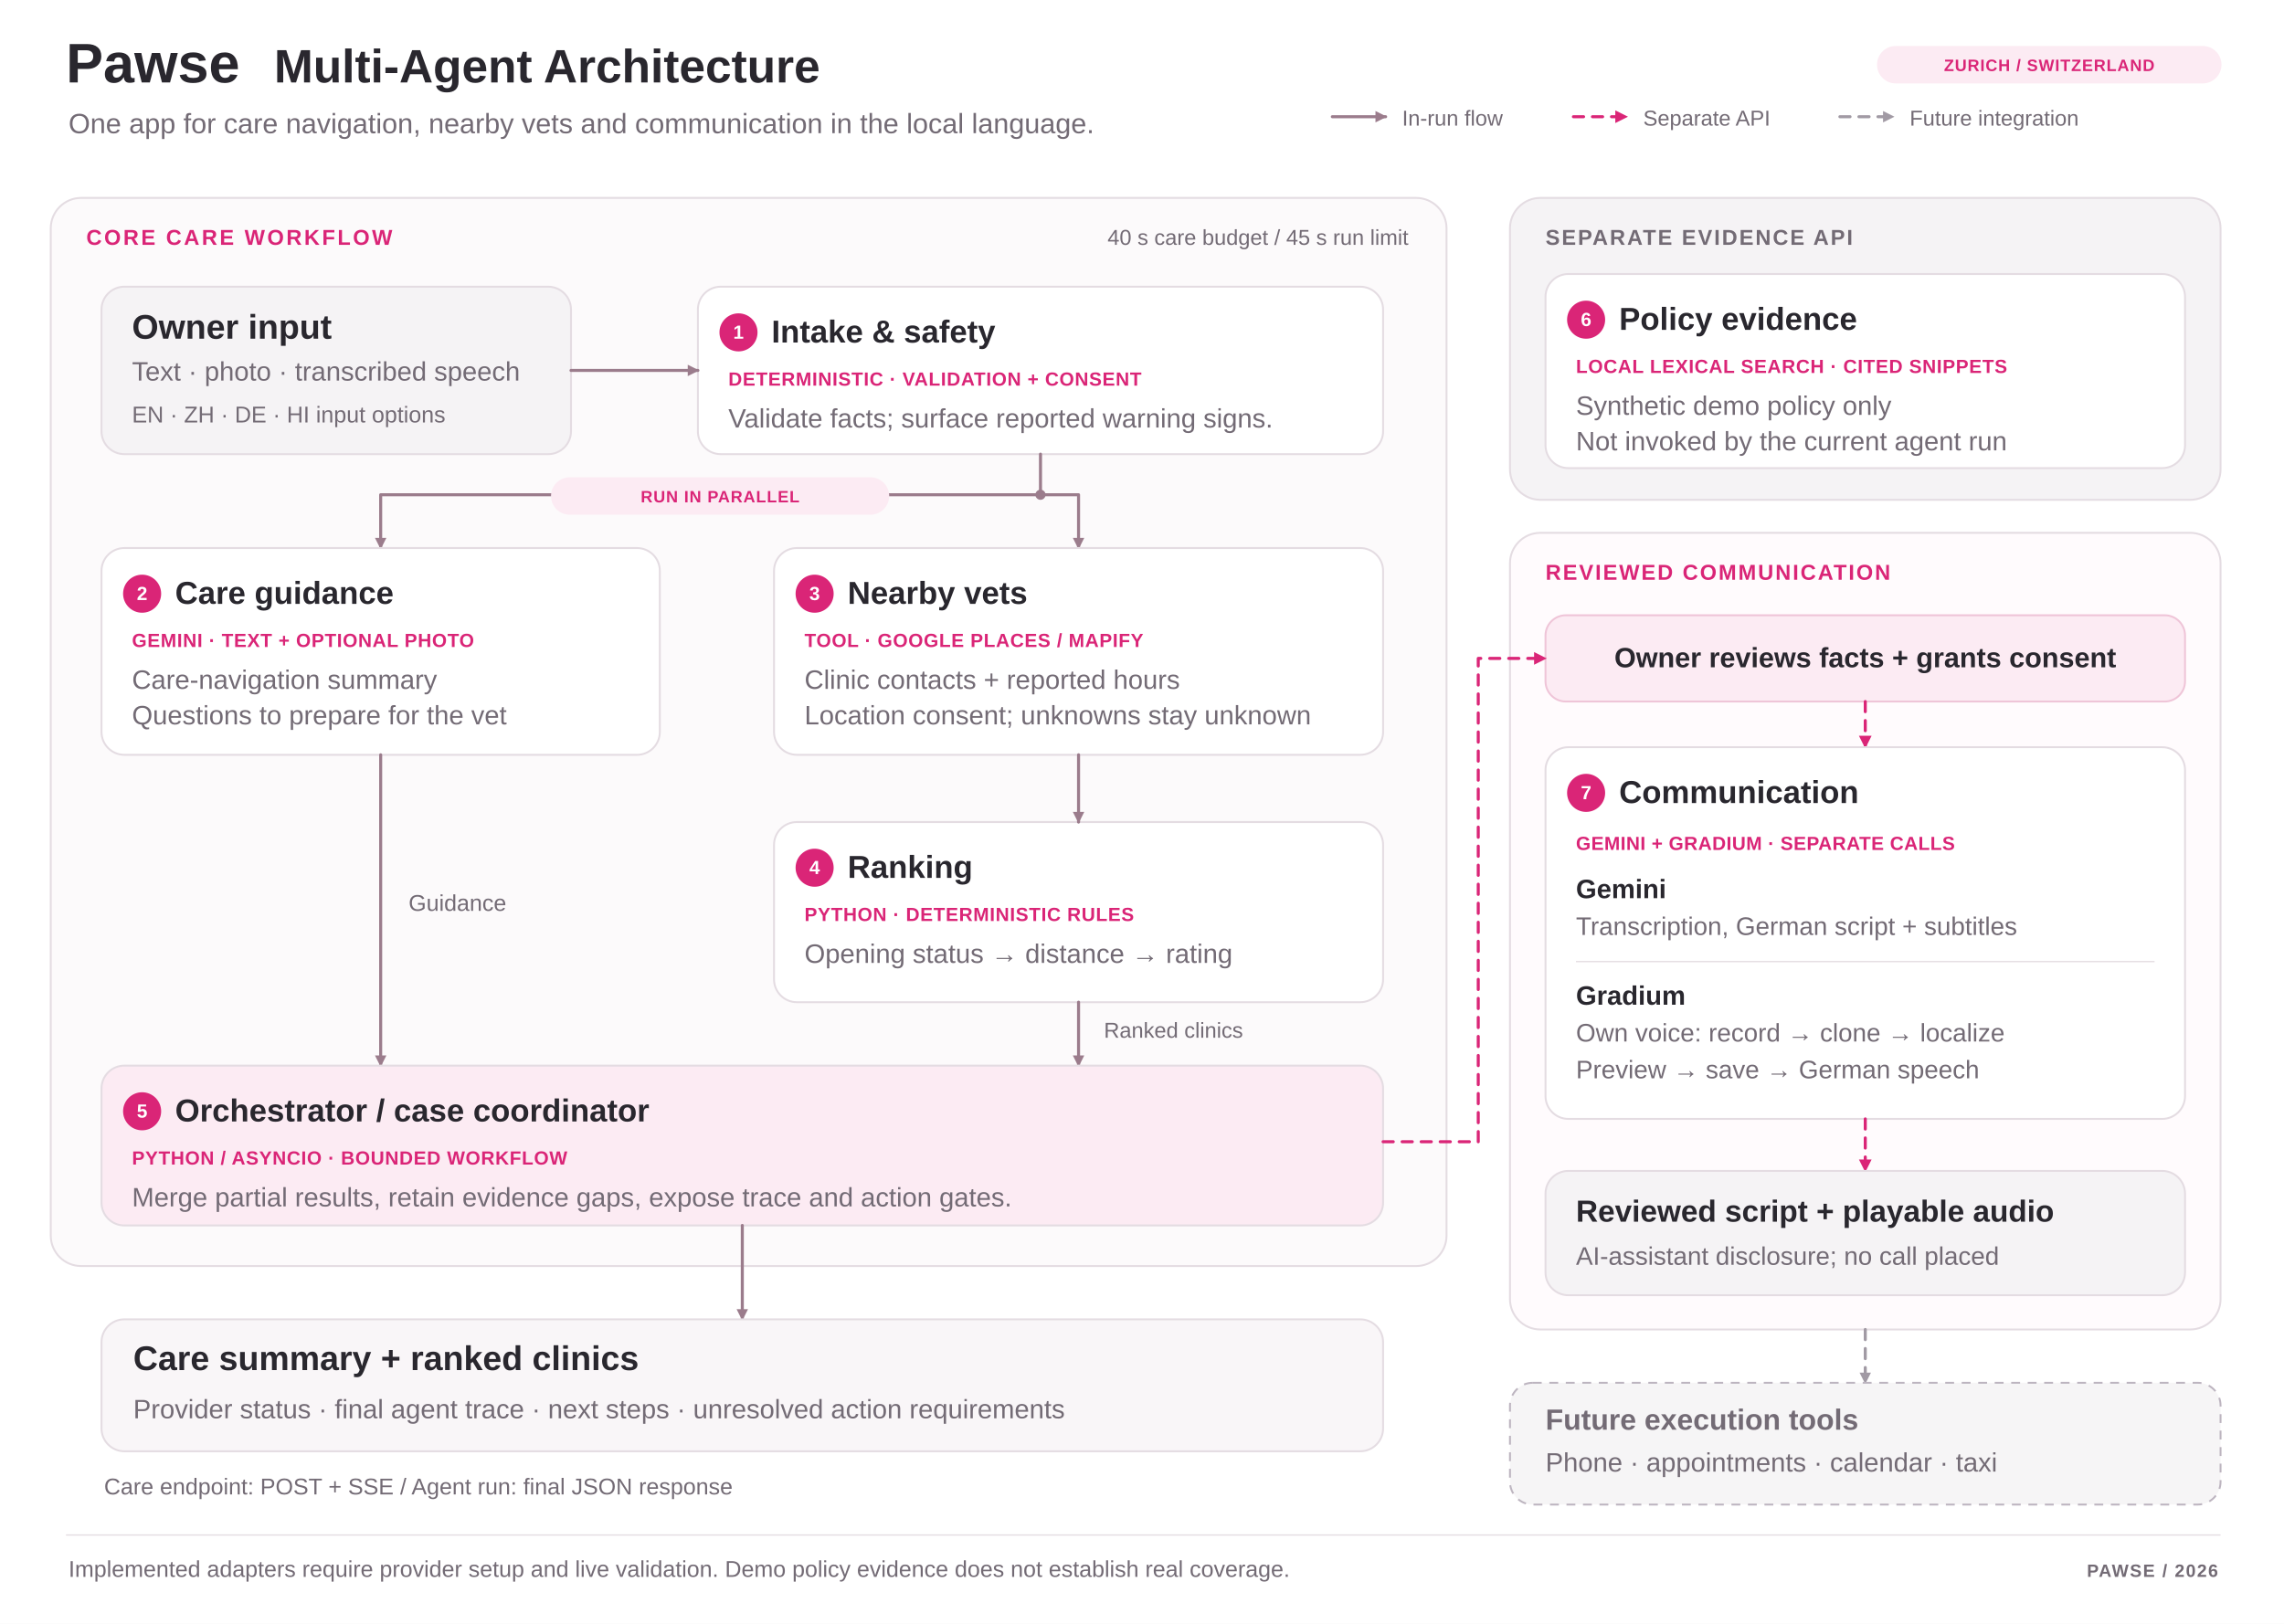
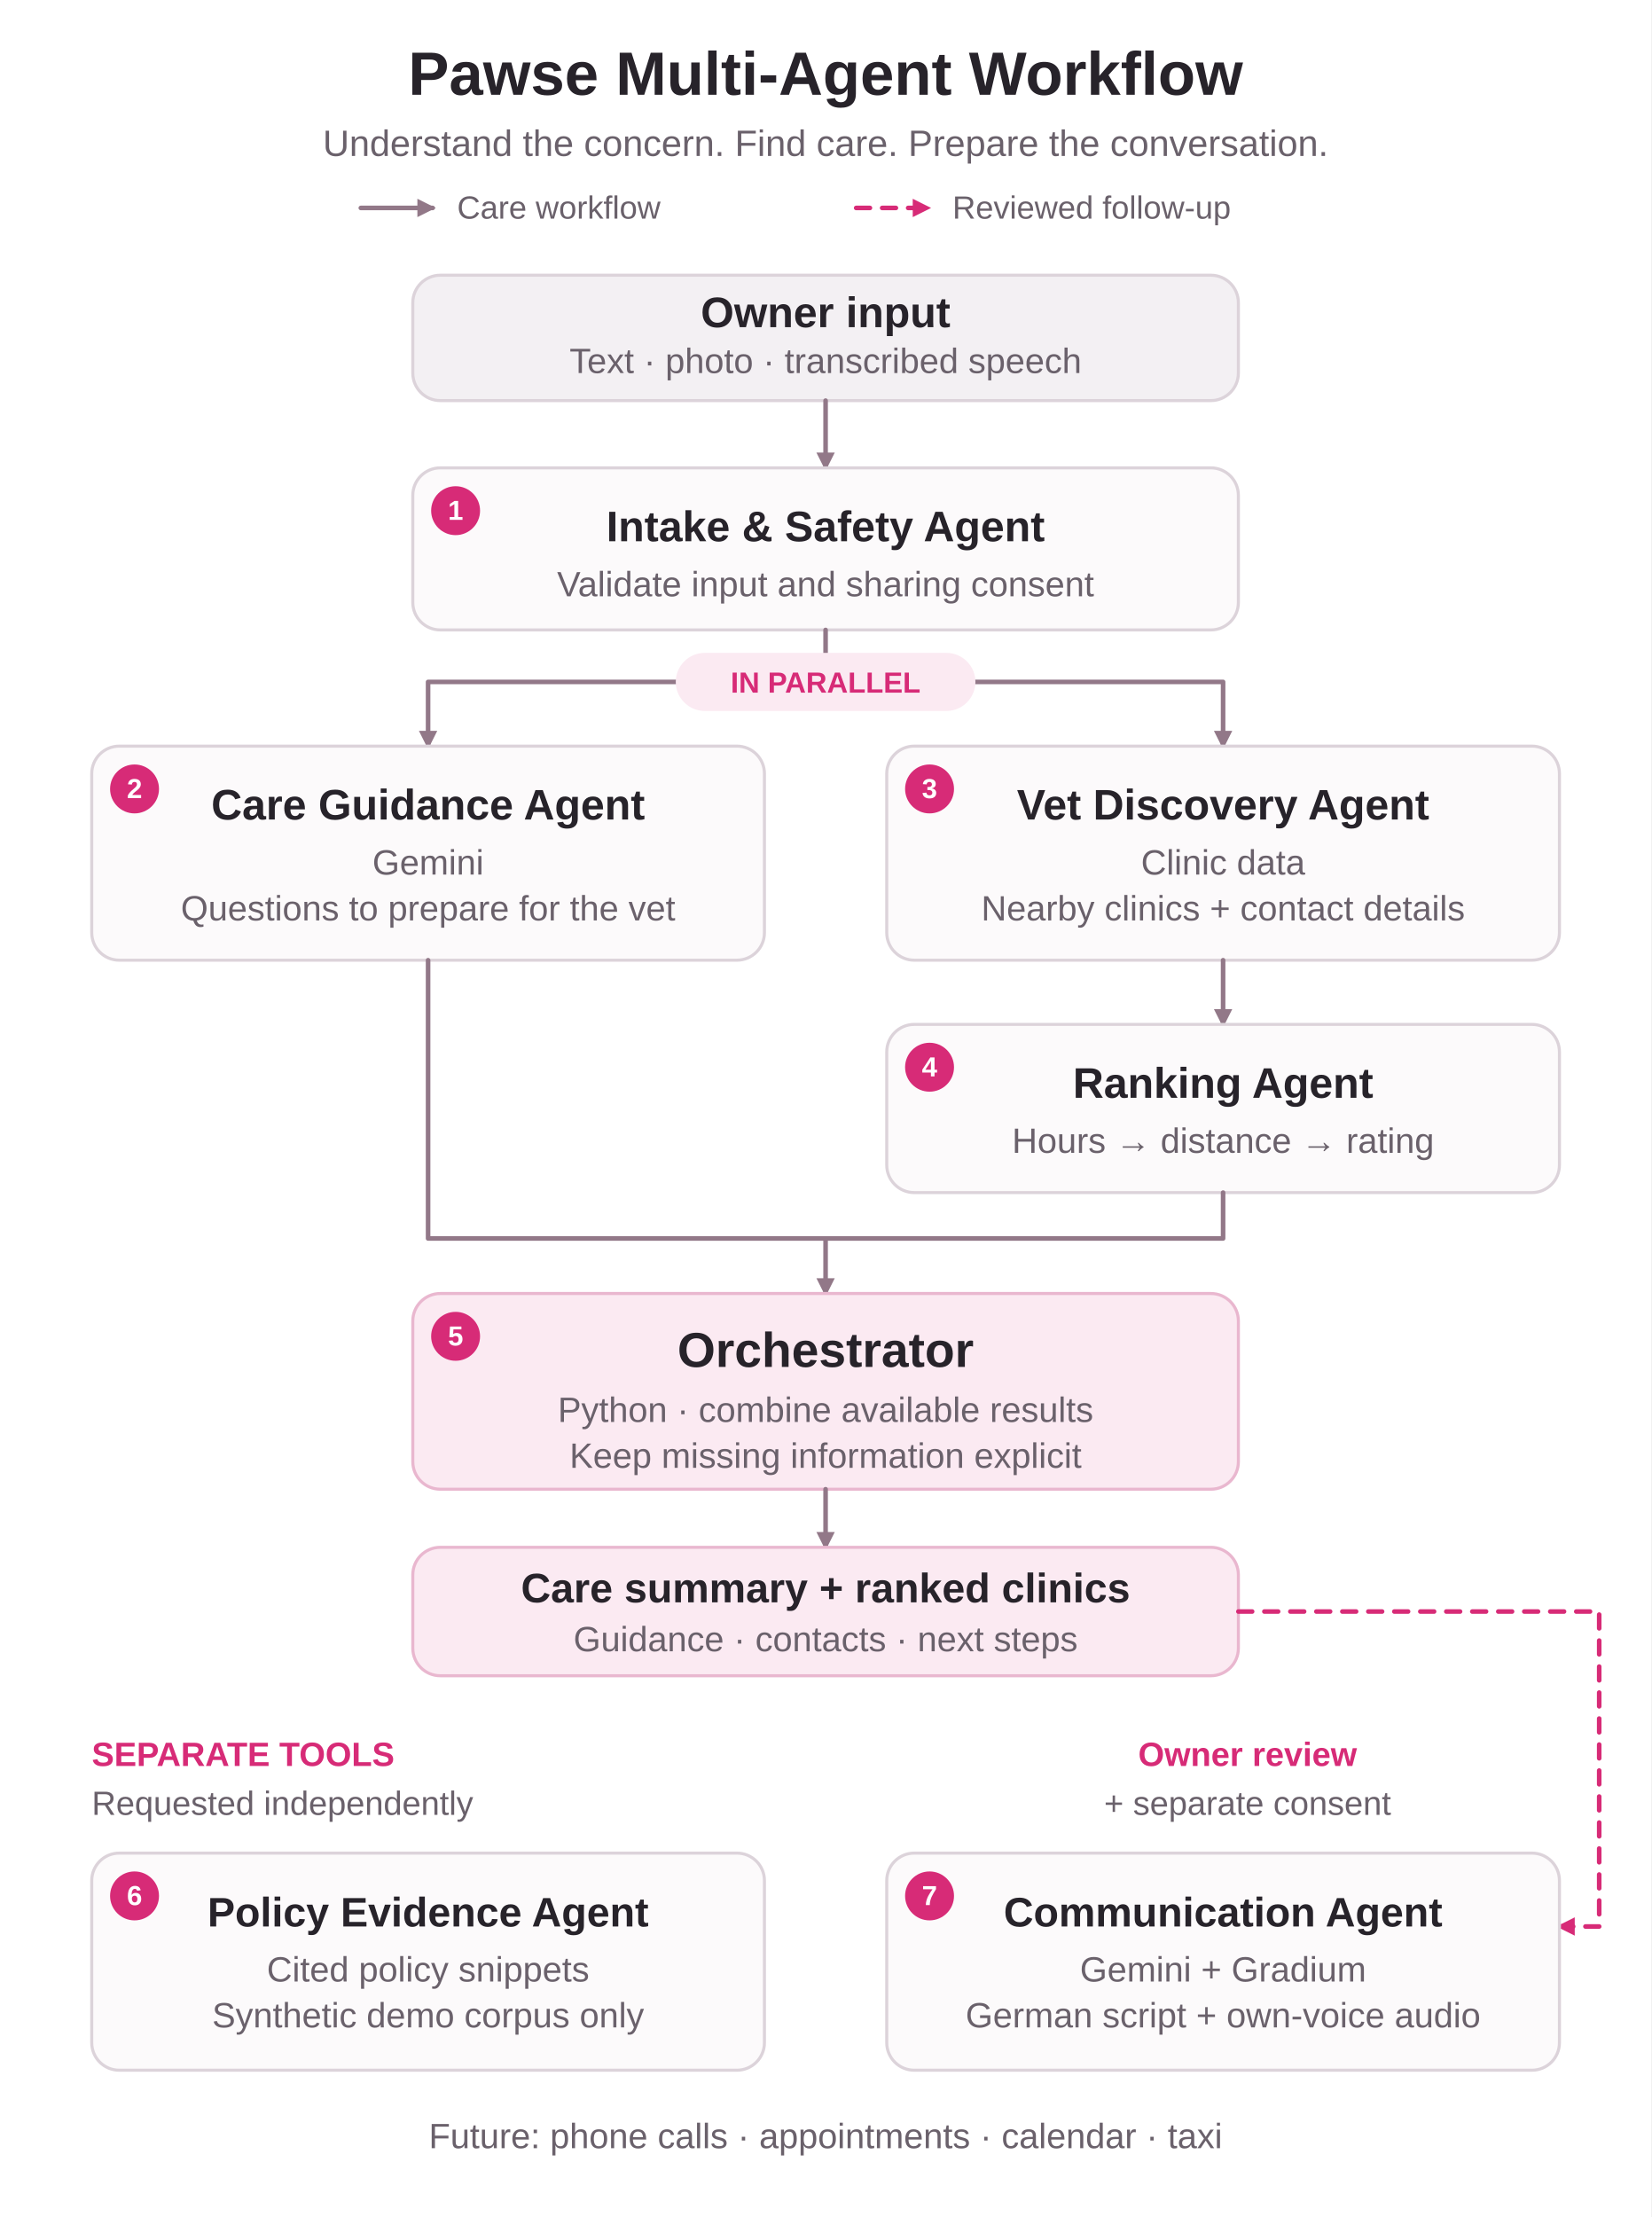
- <svg xmlns="http://www.w3.org/2000/svg" width="1800" height="1280" viewBox="0 0 1800 1280" role="img" aria-labelledby="title desc">
+ <svg xmlns="http://www.w3.org/2000/svg" width="1080" height="1450" viewBox="0 0 1080 1450" role="img" aria-labelledby="title desc">
  <defs>
-     <marker id="arrow" markerWidth="9" markerHeight="9" refX="8" refY="4.5" orient="auto" markerUnits="userSpaceOnUse">
-       <path d="M0,0 L9,4.5 L0,9 Z" fill="#9B7C8C" />
+     <marker id="arrow" markerWidth="12" markerHeight="12" refX="10" refY="6" orient="auto" markerUnits="userSpaceOnUse">
+       <path d="M0 0 L12 6 L0 12 Z" fill="#927888" />
    </marker>
-     <marker id="pinkArrow" markerWidth="10" markerHeight="10" refX="9" refY="5" orient="auto" markerUnits="userSpaceOnUse">
-       <path d="M0,0 L10,5 L0,10 Z" fill="#DA2577" />
-     </marker>
-     <marker id="grayArrow" markerWidth="9" markerHeight="9" refX="8" refY="4.5" orient="auto" markerUnits="userSpaceOnUse">
-       <path d="M0,0 L9,4.5 L0,9 Z" fill="#A19AA4" />
+     <marker id="pinkArrow" markerWidth="12" markerHeight="12" refX="10" refY="6" orient="auto" markerUnits="userSpaceOnUse">
+       <path d="M0 0 L12 6 L0 12 Z" fill="#D72B77" />
    </marker>
  </defs>
-   <rect width="1800" height="1280" fill="#FFFFFF" />
+   <rect width="1080" height="1450" fill="white" />
  <g font-family="Arial, Helvetica, sans-serif">
-     <text x="52" y="65" font-size="44" font-weight="700" fill="#29272E" text-anchor="start">Pawse</text>
-     <text x="216" y="65" font-size="37" font-weight="700" fill="#29272E" text-anchor="start">Multi-Agent Architecture</text>
-     <text x="54" y="105" font-size="22" font-weight="400" fill="#736B75" text-anchor="start">One app for care navigation, nearby vets and communication in the local language.</text>
-     <rect x="1480" y="37" width="270" height="28" rx="14" fill="#FCEBF3" stroke="#FCEBF3" stroke-width="1.5" />
-     <text x="1615.0" y="56" font-size="13" font-weight="700" fill="#DA2577" text-anchor="middle" letter-spacing="0.6">ZURICH / SWITZERLAND</text>
-     <path d="M1050 92 H1092" fill="none" stroke="#9B7C8C" stroke-width="2.4" stroke-linejoin="round" stroke-linecap="round" marker-end="url(#arrow)" />
-     <text x="1105" y="99" font-size="17" font-weight="400" fill="#736B75" text-anchor="start">In-run flow</text>
-     <path d="M1240 92 H1282" fill="none" stroke="#DA2577" stroke-width="2.4" stroke-linejoin="round" stroke-linecap="round" stroke-dasharray="8 7" marker-end="url(#pinkArrow)" />
-     <text x="1295" y="99" font-size="17" font-weight="400" fill="#736B75" text-anchor="start">Separate API</text>
-     <path d="M1450 92 H1492" fill="none" stroke="#A19AA4" stroke-width="2.4" stroke-linejoin="round" stroke-linecap="round" stroke-dasharray="8 7" marker-end="url(#grayArrow)" />
-     <text x="1505" y="99" font-size="17" font-weight="400" fill="#736B75" text-anchor="start">Future integration</text>
-     <rect x="40" y="156" width="1100" height="842" rx="24" fill="#FCFAFB" stroke="#E4DCE2" stroke-width="1.5" />
-     <text x="68" y="193" font-size="17" font-weight="700" fill="#DA2577" text-anchor="start" letter-spacing="1.8">CORE CARE WORKFLOW</text>
-     <text x="1110" y="193" font-size="17" font-weight="400" fill="#736B75" text-anchor="end">40 s care budget / 45 s run limit</text>
-     <rect x="80" y="226" width="370" height="132" rx="18" fill="#F5F3F5" stroke="#E4DCE2" stroke-width="1.5" />
-     <text x="104" y="267" font-size="27" font-weight="700" fill="#29272E" text-anchor="start">Owner input</text>
-     <text x="104" y="300" font-size="21" font-weight="400" fill="#736B75" text-anchor="start">Text · photo · transcribed speech</text>
-     <text x="104" y="333" font-size="18" font-weight="400" fill="#736B75" text-anchor="start">EN · ZH · DE · HI input options</text>
-     <rect x="550" y="226" width="540" height="132" rx="18" fill="white" stroke="#E4DCE2" stroke-width="1.5" />
-     <circle cx="582" cy="262" r="15" fill="#DA2577" />
-     <text x="582" y="267" font-size="15" font-weight="700" fill="white" text-anchor="middle">1</text>
-     <text x="608" y="270" font-size="25" font-weight="700" fill="#29272E" text-anchor="start">Intake &amp; safety</text>
-     <text x="574" y="304" font-size="15" font-weight="700" fill="#DA2577" text-anchor="start" letter-spacing="0.45">DETERMINISTIC · VALIDATION + CONSENT</text>
-     <text x="574" y="337" font-size="21" font-weight="400" fill="#736B75" text-anchor="start">Validate facts; surface reported warning signs.</text>
-     <path d="M450 292 H550" fill="none" stroke="#9B7C8C" stroke-width="2.4" stroke-linejoin="round" stroke-linecap="round" marker-end="url(#arrow)" />
-     <path d="M820 358 V390 H300 V432" fill="none" stroke="#9B7C8C" stroke-width="2.4" stroke-linejoin="round" stroke-linecap="round" marker-end="url(#arrow)" />
-     <path d="M820 390 H850 V432" fill="none" stroke="#9B7C8C" stroke-width="2.4" stroke-linejoin="round" stroke-linecap="round" marker-end="url(#arrow)" />
-     <circle cx="820" cy="390" r="4" fill="#9B7C8C" />
-     <rect x="435" y="377" width="265" height="28" rx="14" fill="#FCEBF3" stroke="#FCEBF3" stroke-width="1.5" />
-     <text x="567.5" y="396" font-size="13" font-weight="700" fill="#DA2577" text-anchor="middle" letter-spacing="0.6">RUN IN PARALLEL</text>
-     <rect x="80" y="432" width="440" height="163" rx="18" fill="white" stroke="#E4DCE2" stroke-width="1.5" />
-     <circle cx="112" cy="468" r="15" fill="#DA2577" />
-     <text x="112" y="473" font-size="15" font-weight="700" fill="white" text-anchor="middle">2</text>
-     <text x="138" y="476" font-size="25" font-weight="700" fill="#29272E" text-anchor="start">Care guidance</text>
-     <text x="104" y="510" font-size="15" font-weight="700" fill="#DA2577" text-anchor="start" letter-spacing="0.45">GEMINI · TEXT + OPTIONAL PHOTO</text>
-     <text x="104" y="543" font-size="21" font-weight="400" fill="#736B75" text-anchor="start">Care-navigation summary</text>
-     <text x="104" y="571" font-size="21" font-weight="400" fill="#736B75" text-anchor="start">Questions to prepare for the vet</text>
-     <rect x="610" y="432" width="480" height="163" rx="18" fill="white" stroke="#E4DCE2" stroke-width="1.5" />
-     <circle cx="642" cy="468" r="15" fill="#DA2577" />
-     <text x="642" y="473" font-size="15" font-weight="700" fill="white" text-anchor="middle">3</text>
-     <text x="668" y="476" font-size="25" font-weight="700" fill="#29272E" text-anchor="start">Nearby vets</text>
-     <text x="634" y="510" font-size="15" font-weight="700" fill="#DA2577" text-anchor="start" letter-spacing="0.45">TOOL · GOOGLE PLACES / MAPIFY</text>
-     <text x="634" y="543" font-size="21" font-weight="400" fill="#736B75" text-anchor="start">Clinic contacts + reported hours</text>
-     <text x="634" y="571" font-size="21" font-weight="400" fill="#736B75" text-anchor="start">Location consent; unknowns stay unknown</text>
-     <rect x="610" y="648" width="480" height="142" rx="18" fill="white" stroke="#E4DCE2" stroke-width="1.5" />
-     <circle cx="642" cy="684" r="15" fill="#DA2577" />
-     <text x="642" y="689" font-size="15" font-weight="700" fill="white" text-anchor="middle">4</text>
-     <text x="668" y="692" font-size="25" font-weight="700" fill="#29272E" text-anchor="start">Ranking</text>
-     <text x="634" y="726" font-size="15" font-weight="700" fill="#DA2577" text-anchor="start" letter-spacing="0.45">PYTHON · DETERMINISTIC RULES</text>
-     <text x="634" y="759" font-size="21" font-weight="400" fill="#736B75" text-anchor="start">Opening status → distance → rating</text>
-     <path d="M850 595 V648" fill="none" stroke="#9B7C8C" stroke-width="2.4" stroke-linejoin="round" stroke-linecap="round" marker-end="url(#arrow)" />
-     <path d="M300 595 V840" fill="none" stroke="#9B7C8C" stroke-width="2.4" stroke-linejoin="round" stroke-linecap="round" marker-end="url(#arrow)" />
-     <text x="322" y="718" font-size="18" font-weight="400" fill="#736B75" text-anchor="start">Guidance</text>
-     <path d="M850 790 V840" fill="none" stroke="#9B7C8C" stroke-width="2.4" stroke-linejoin="round" stroke-linecap="round" marker-end="url(#arrow)" />
-     <text x="870" y="818" font-size="17" font-weight="400" fill="#736B75" text-anchor="start">Ranked clinics</text>
-     <rect x="80" y="840" width="1010" height="126" rx="18" fill="#FCEBF3" stroke="#E4DCE2" stroke-width="1.5" />
-     <circle cx="112" cy="876" r="15" fill="#DA2577" />
-     <text x="112" y="881" font-size="15" font-weight="700" fill="white" text-anchor="middle">5</text>
-     <text x="138" y="884" font-size="25" font-weight="700" fill="#29272E" text-anchor="start">Orchestrator / case coordinator</text>
-     <text x="104" y="918" font-size="15" font-weight="700" fill="#DA2577" text-anchor="start" letter-spacing="0.45">PYTHON / ASYNCIO · BOUNDED WORKFLOW</text>
-     <text x="104" y="951" font-size="21" font-weight="400" fill="#736B75" text-anchor="start">Merge partial results, retain evidence gaps, expose trace and action gates.</text>
-     <path d="M585 966 V1040" fill="none" stroke="#9B7C8C" stroke-width="2.4" stroke-linejoin="round" stroke-linecap="round" marker-end="url(#arrow)" />
-     <rect x="80" y="1040" width="1010" height="104" rx="18" fill="#F9F6F8" stroke="#E4DCE2" stroke-width="1.5" />
-     <text x="105" y="1080" font-size="27" font-weight="700" fill="#29272E" text-anchor="start">Care summary + ranked clinics</text>
-     <text x="105" y="1118" font-size="21" font-weight="400" fill="#736B75" text-anchor="start">Provider status · final agent trace · next steps · unresolved action requirements</text>
-     <text x="82" y="1178" font-size="18" font-weight="400" fill="#736B75" text-anchor="start">Care endpoint: POST + SSE    /    Agent run: final JSON response</text>
-     <rect x="1190" y="156" width="560" height="238" rx="24" fill="#F5F3F5" stroke="#E4DCE2" stroke-width="1.5" />
-     <text x="1218" y="193" font-size="17" font-weight="700" fill="#736B75" text-anchor="start" letter-spacing="1.4">SEPARATE EVIDENCE API</text>
-     <rect x="1218" y="216" width="504" height="153" rx="18" fill="white" stroke="#E4DCE2" stroke-width="1.5" />
-     <circle cx="1250" cy="252" r="15" fill="#DA2577" />
-     <text x="1250" y="257" font-size="15" font-weight="700" fill="white" text-anchor="middle">6</text>
-     <text x="1276" y="260" font-size="25" font-weight="700" fill="#29272E" text-anchor="start">Policy evidence</text>
-     <text x="1242" y="294" font-size="15" font-weight="700" fill="#DA2577" text-anchor="start" letter-spacing="0.45">LOCAL LEXICAL SEARCH · CITED SNIPPETS</text>
-     <text x="1242" y="327" font-size="21" font-weight="400" fill="#736B75" text-anchor="start">Synthetic demo policy only</text>
-     <text x="1242" y="355" font-size="21" font-weight="400" fill="#736B75" text-anchor="start">Not invoked by the current agent run</text>
-     <rect x="1190" y="420" width="560" height="628" rx="24" fill="#FFFBFD" stroke="#E4DCE2" stroke-width="1.5" />
-     <text x="1218" y="457" font-size="17" font-weight="700" fill="#DA2577" text-anchor="start" letter-spacing="1.4">REVIEWED COMMUNICATION</text>
-     <rect x="1218" y="485" width="504" height="68" rx="16" fill="#FCEBF3" stroke="#EFC5D8" stroke-width="1.5" />
-     <text x="1470" y="526" font-size="22" font-weight="700" fill="#29272E" text-anchor="middle">Owner reviews facts + grants consent</text>
-     <path d="M1090 900 H1165 V519 H1218" fill="none" stroke="#DA2577" stroke-width="2.4" stroke-linejoin="round" stroke-linecap="round" stroke-dasharray="8 7" marker-end="url(#pinkArrow)" />
-     <path d="M1470 553 V589" fill="none" stroke="#DA2577" stroke-width="2.4" stroke-linejoin="round" stroke-linecap="round" stroke-dasharray="8 7" marker-end="url(#pinkArrow)" />
-     <rect x="1218" y="589" width="504" height="293" rx="18" fill="white" stroke="#E4DCE2" stroke-width="1.5" />
-     <circle cx="1250" cy="625" r="15" fill="#DA2577" />
-     <text x="1250" y="630" font-size="15" font-weight="700" fill="white" text-anchor="middle">7</text>
-     <text x="1276" y="633" font-size="25" font-weight="700" fill="#29272E" text-anchor="start">Communication</text>
-     <text x="1242" y="670" font-size="15" font-weight="700" fill="#DA2577" text-anchor="start" letter-spacing="0.3">GEMINI + GRADIUM · SEPARATE CALLS</text>
-     <text x="1242" y="708" font-size="21" font-weight="700" fill="#29272E" text-anchor="start">Gemini</text>
-     <text x="1242" y="737" font-size="20" font-weight="400" fill="#736B75" text-anchor="start">Transcription, German script + subtitles</text>
-     <line x1="1242" y1="758" x2="1698" y2="758" stroke="#E4DCE2" />
-     <text x="1242" y="792" font-size="21" font-weight="700" fill="#29272E" text-anchor="start">Gradium</text>
-     <text x="1242" y="821" font-size="20" font-weight="400" fill="#736B75" text-anchor="start">Own voice: record → clone → localize</text>
-     <text x="1242" y="850" font-size="20" font-weight="400" fill="#736B75" text-anchor="start">Preview → save → German speech</text>
-     <path d="M1470 882 V923" fill="none" stroke="#DA2577" stroke-width="2.4" stroke-linejoin="round" stroke-linecap="round" stroke-dasharray="8 7" marker-end="url(#pinkArrow)" />
-     <rect x="1218" y="923" width="504" height="98" rx="18" fill="#F5F3F5" stroke="#E4DCE2" stroke-width="1.5" />
-     <text x="1242" y="963" font-size="24" font-weight="700" fill="#29272E" text-anchor="start">Reviewed script + playable audio</text>
-     <text x="1242" y="997" font-size="20" font-weight="400" fill="#736B75" text-anchor="start">AI-assistant disclosure; no call placed</text>
-     <path d="M1470 1048 V1090" fill="none" stroke="#A19AA4" stroke-width="2.4" stroke-linejoin="round" stroke-linecap="round" stroke-dasharray="8 7" marker-end="url(#grayArrow)" />
-     <rect x="1190" y="1090" width="560" height="96" rx="18" fill="#F6F5F6" stroke="#BDB5C0" stroke-width="1.5" stroke-dasharray="7 6" />
-     <text x="1218" y="1127" font-size="23" font-weight="700" fill="#736B75" text-anchor="start">Future execution tools</text>
-     <text x="1218" y="1160" font-size="21" font-weight="400" fill="#736B75" text-anchor="start">Phone · appointments · calendar · taxi</text>
-     <line x1="52" y1="1210" x2="1750" y2="1210" stroke="#E4DCE2" />
-     <text x="54" y="1243" font-size="18" font-weight="400" fill="#736B75" text-anchor="start">Implemented adapters require provider setup and live validation. Demo policy evidence does not establish real coverage.</text>
-     <text x="1748" y="1243" font-size="14" font-weight="700" fill="#736B75" text-anchor="end" letter-spacing="1">PAWSE / 2026</text>
+     <text x="540" y="62" font-size="40" font-weight="700" text-anchor="middle" fill="#27232A">Pawse Multi-Agent Workflow</text>
+     <text x="540" y="102" font-size="24" font-weight="400" text-anchor="middle" fill="#6A616B">Understand the concern. Find care. Prepare the conversation.</text>
+     <path d="M236 136 H283" fill="none" stroke="#927888" stroke-width="3" stroke-linejoin="round" stroke-linecap="round" marker-end="url(#arrow)" />
+     <text x="299" y="143" font-size="21" font-weight="400" text-anchor="start" fill="#6A616B">Care workflow</text>
+     <path d="M560 136 H607" fill="none" stroke="#D72B77" stroke-width="3" stroke-linejoin="round" stroke-linecap="round" marker-end="url(#pinkArrow)" stroke-dasharray="9 8" />
+     <text x="623" y="143" font-size="21" font-weight="400" text-anchor="start" fill="#6A616B">Reviewed follow-up</text>
+     <rect x="270" y="180" width="540" height="82" rx="18" fill="#F3F0F3" stroke="#DCD3DA" stroke-width="2" />
+     <text x="540" y="214" font-size="28" font-weight="700" text-anchor="middle" fill="#27232A">Owner input</text>
+     <text x="540" y="244" font-size="23" font-weight="400" text-anchor="middle" fill="#6A616B">Text · photo · transcribed speech</text>
+     <path d="M540 262 V306" fill="none" stroke="#927888" stroke-width="3" stroke-linejoin="round" stroke-linecap="round" marker-end="url(#arrow)" />
+     <g data-agent-id="intake">
+       <rect x="270" y="306" width="540" height="106" rx="18" fill="#FCFAFB" stroke="#DCD3DA" stroke-width="2" />
+       <circle cx="298" cy="334" r="16" fill="#D72B77" />
+       <text x="298" y="340" font-size="18" font-weight="700" text-anchor="middle" fill="white">1</text>
+       <text x="540.0" y="354" font-size="28" font-weight="700" text-anchor="middle" fill="#27232A">Intake &amp; Safety Agent</text>
+       <text x="540.0" y="390" font-size="23" font-weight="400" text-anchor="middle" fill="#6A616B">Validate input and sharing consent</text>
+     </g>
+     <path d="M540 412 V446 H280 V488" fill="none" stroke="#927888" stroke-width="3" stroke-linejoin="round" stroke-linecap="round" marker-end="url(#arrow)" />
+     <path d="M540 446 H800 V488" fill="none" stroke="#927888" stroke-width="3" stroke-linejoin="round" stroke-linecap="round" marker-end="url(#arrow)" />
+     <rect x="443" y="428" width="194" height="36" rx="18" fill="#FBEAF2" stroke="#FBEAF2" stroke-width="2" />
+     <text x="540" y="453" font-size="19" font-weight="700" text-anchor="middle" fill="#D72B77">IN PARALLEL</text>
+     <g data-agent-id="care_guidance">
+       <rect x="60" y="488" width="440" height="140" rx="18" fill="#FCFAFB" stroke="#DCD3DA" stroke-width="2" />
+       <circle cx="88" cy="516" r="16" fill="#D72B77" />
+       <text x="88" y="522" font-size="18" font-weight="700" text-anchor="middle" fill="white">2</text>
+       <text x="280.0" y="536" font-size="28" font-weight="700" text-anchor="middle" fill="#27232A">Care Guidance Agent</text>
+       <text x="280.0" y="572" font-size="23" font-weight="400" text-anchor="middle" fill="#6A616B">Gemini</text>
+       <text x="280.0" y="602" font-size="23" font-weight="400" text-anchor="middle" fill="#6A616B">Questions to prepare for the vet</text>
+     </g>
+     <g data-agent-id="nearby_vets">
+       <rect x="580" y="488" width="440" height="140" rx="18" fill="#FCFAFB" stroke="#DCD3DA" stroke-width="2" />
+       <circle cx="608" cy="516" r="16" fill="#D72B77" />
+       <text x="608" y="522" font-size="18" font-weight="700" text-anchor="middle" fill="white">3</text>
+       <text x="800.0" y="536" font-size="28" font-weight="700" text-anchor="middle" fill="#27232A">Vet Discovery Agent</text>
+       <text x="800.0" y="572" font-size="23" font-weight="400" text-anchor="middle" fill="#6A616B">Clinic data</text>
+       <text x="800.0" y="602" font-size="23" font-weight="400" text-anchor="middle" fill="#6A616B">Nearby clinics + contact details</text>
+     </g>
+     <path d="M800 628 V670" fill="none" stroke="#927888" stroke-width="3" stroke-linejoin="round" stroke-linecap="round" marker-end="url(#arrow)" />
+     <g data-agent-id="ranking">
+       <rect x="580" y="670" width="440" height="110" rx="18" fill="#FCFAFB" stroke="#DCD3DA" stroke-width="2" />
+       <circle cx="608" cy="698" r="16" fill="#D72B77" />
+       <text x="608" y="704" font-size="18" font-weight="700" text-anchor="middle" fill="white">4</text>
+       <text x="800.0" y="718" font-size="28" font-weight="700" text-anchor="middle" fill="#27232A">Ranking Agent</text>
+       <text x="800.0" y="754" font-size="23" font-weight="400" text-anchor="middle" fill="#6A616B">Hours → distance → rating</text>
+     </g>
+     <path d="M280 628 V810 H540 V846" fill="none" stroke="#927888" stroke-width="3" stroke-linejoin="round" stroke-linecap="round" marker-end="url(#arrow)" />
+     <path d="M800 780 V810 H540" fill="none" stroke="#927888" stroke-width="3" stroke-linecap="round" stroke-linejoin="round" />
+     <g data-agent-id="orchestrator">
+       <rect x="270" y="846" width="540" height="128" rx="18" fill="#FBEAF2" stroke="#E9B7CF" stroke-width="2" />
+       <circle cx="298" cy="874" r="16" fill="#D72B77" />
+       <text x="298" y="880" font-size="18" font-weight="700" text-anchor="middle" fill="white">5</text>
+       <text x="540.0" y="894" font-size="32" font-weight="700" text-anchor="middle" fill="#27232A">Orchestrator</text>
+       <text x="540.0" y="930" font-size="23" font-weight="400" text-anchor="middle" fill="#6A616B">Python · combine available results</text>
+       <text x="540.0" y="960" font-size="23" font-weight="400" text-anchor="middle" fill="#6A616B">Keep missing information explicit</text>
+     </g>
+     <path d="M540 974 V1012" fill="none" stroke="#927888" stroke-width="3" stroke-linejoin="round" stroke-linecap="round" marker-end="url(#arrow)" />
+     <rect x="270" y="1012" width="540" height="84" rx="18" fill="#FBEAF2" stroke="#E9B7CF" stroke-width="2" />
+     <text x="540" y="1048" font-size="27" font-weight="700" text-anchor="middle" fill="#27232A">Care summary + ranked clinics</text>
+     <text x="540" y="1080" font-size="23" font-weight="400" text-anchor="middle" fill="#6A616B">Guidance · contacts · next steps</text>
+     <text x="60" y="1155" font-size="22" font-weight="700" text-anchor="start" fill="#D72B77">SEPARATE TOOLS</text>
+     <text x="60" y="1187" font-size="22" font-weight="400" text-anchor="start" fill="#6A616B">Requested independently</text>
+     <path d="M810 1054 H1046 V1260 H1020" fill="none" stroke="#D72B77" stroke-width="3" stroke-linejoin="round" stroke-linecap="round" marker-end="url(#pinkArrow)" stroke-dasharray="9 8" />
+     <text x="816" y="1155" font-size="22" font-weight="700" text-anchor="middle" fill="#D72B77">Owner review</text>
+     <text x="816" y="1187" font-size="22" font-weight="400" text-anchor="middle" fill="#6A616B">+ separate consent</text>
+     <g data-agent-id="policy_evidence">
+       <rect x="60" y="1212" width="440" height="142" rx="18" fill="#FCFAFB" stroke="#DCD3DA" stroke-width="2" />
+       <circle cx="88" cy="1240" r="16" fill="#D72B77" />
+       <text x="88" y="1246" font-size="18" font-weight="700" text-anchor="middle" fill="white">6</text>
+       <text x="280.0" y="1260" font-size="27" font-weight="700" text-anchor="middle" fill="#27232A">Policy Evidence Agent</text>
+       <text x="280.0" y="1296" font-size="23" font-weight="400" text-anchor="middle" fill="#6A616B">Cited policy snippets</text>
+       <text x="280.0" y="1326" font-size="23" font-weight="400" text-anchor="middle" fill="#6A616B">Synthetic demo corpus only</text>
+     </g>
+     <g data-agent-id="communication">
+       <rect x="580" y="1212" width="440" height="142" rx="18" fill="#FCFAFB" stroke="#DCD3DA" stroke-width="2" />
+       <circle cx="608" cy="1240" r="16" fill="#D72B77" />
+       <text x="608" y="1246" font-size="18" font-weight="700" text-anchor="middle" fill="white">7</text>
+       <text x="800.0" y="1260" font-size="27" font-weight="700" text-anchor="middle" fill="#27232A">Communication Agent</text>
+       <text x="800.0" y="1296" font-size="23" font-weight="400" text-anchor="middle" fill="#6A616B">Gemini + Gradium</text>
+       <text x="800.0" y="1326" font-size="23" font-weight="400" text-anchor="middle" fill="#6A616B">German script + own-voice audio</text>
+     </g>
+     <text x="540" y="1405" font-size="23" font-weight="400" text-anchor="middle" fill="#6A616B">Future: phone calls · appointments · calendar · taxi</text>
  </g>
</svg>
